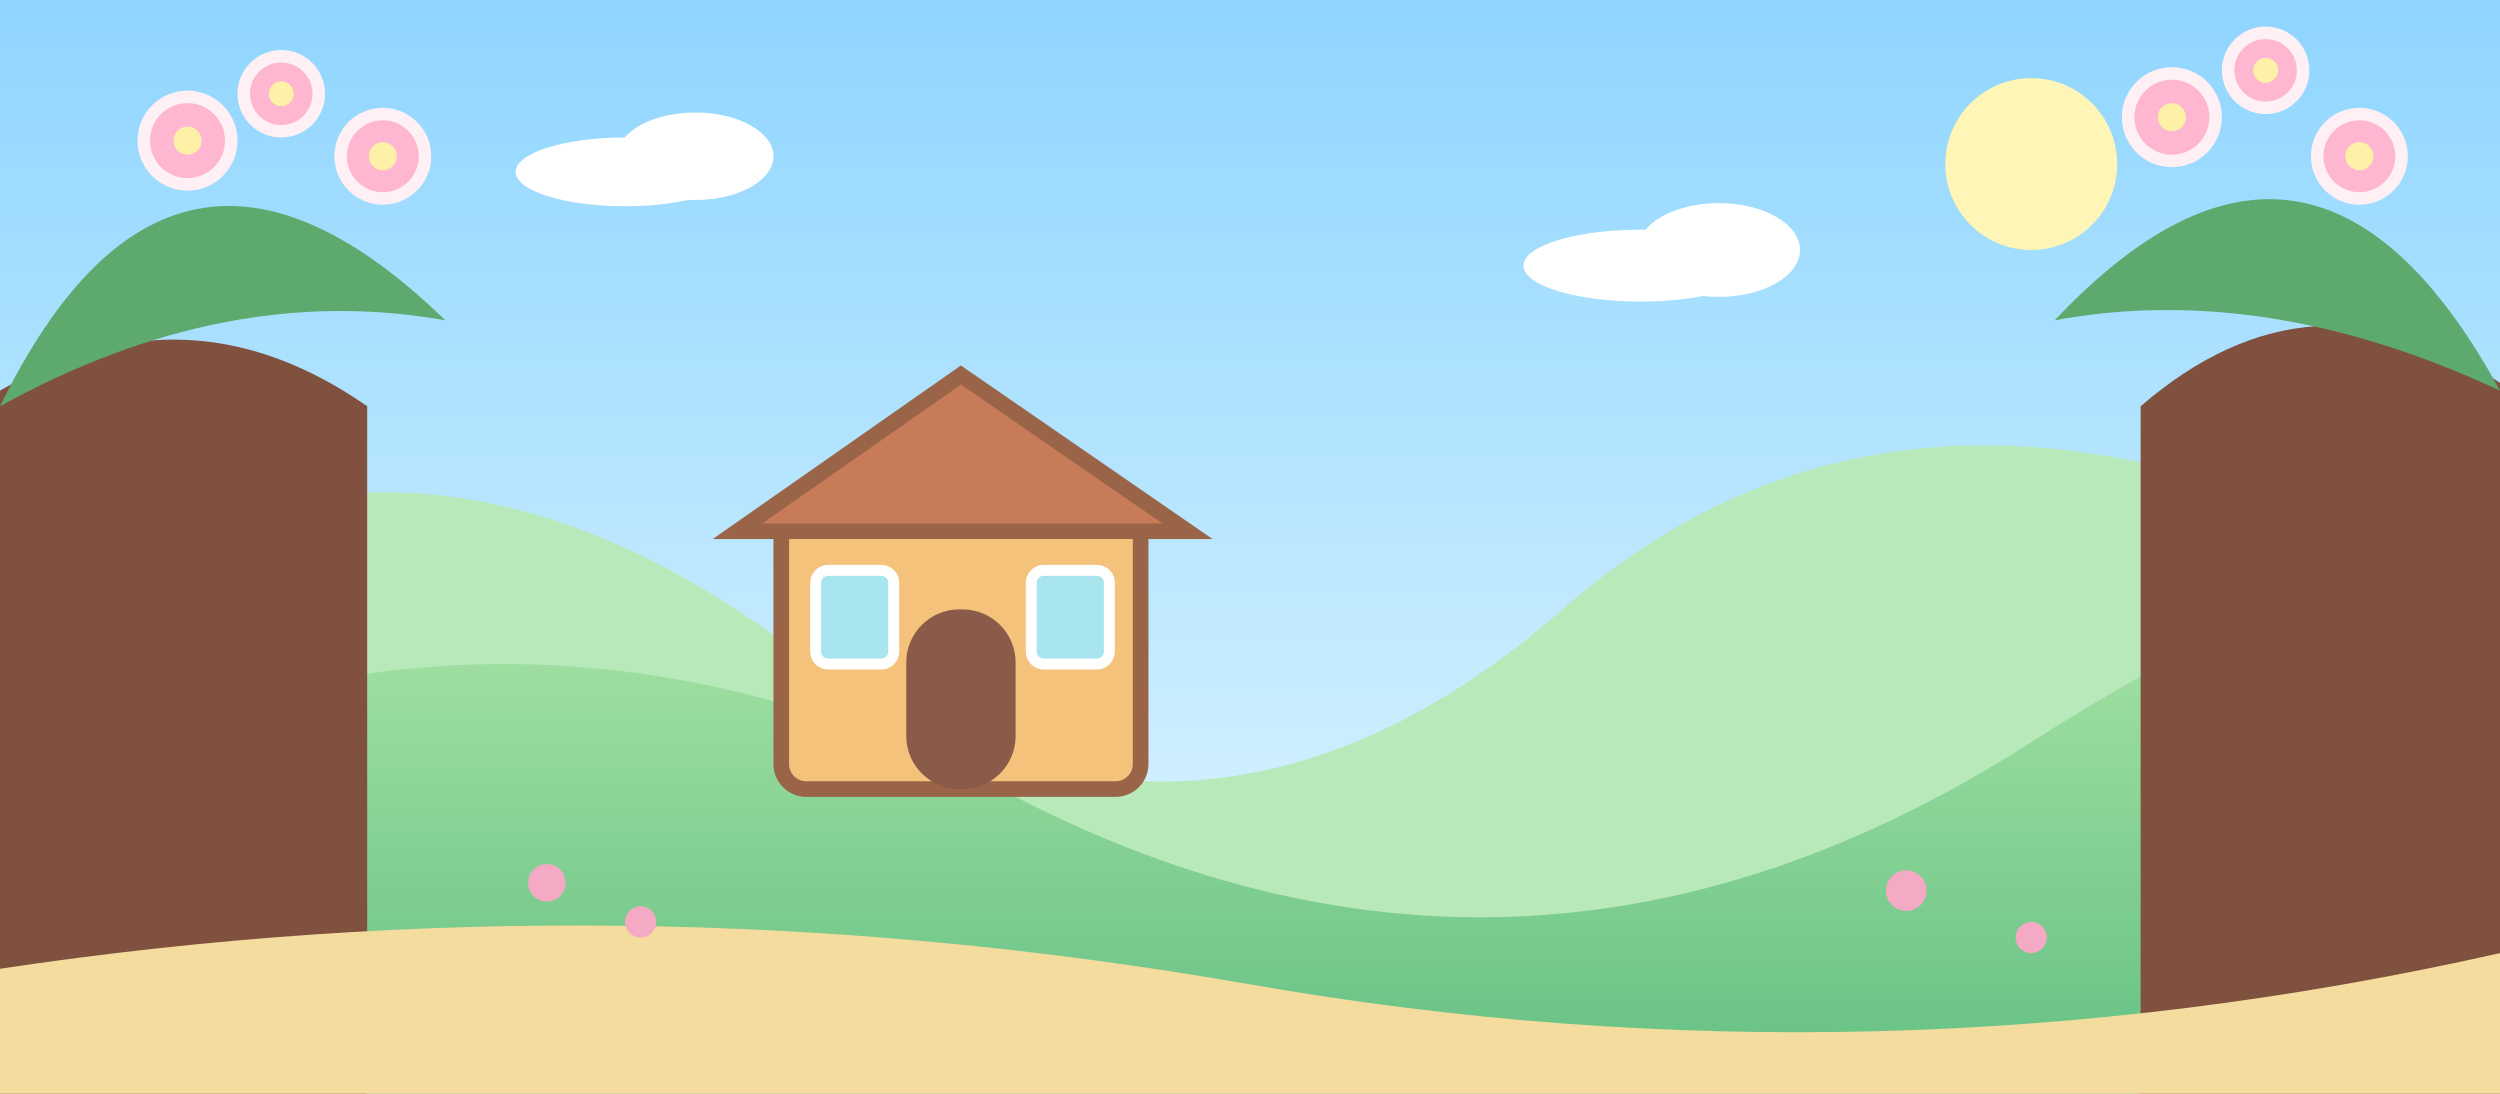
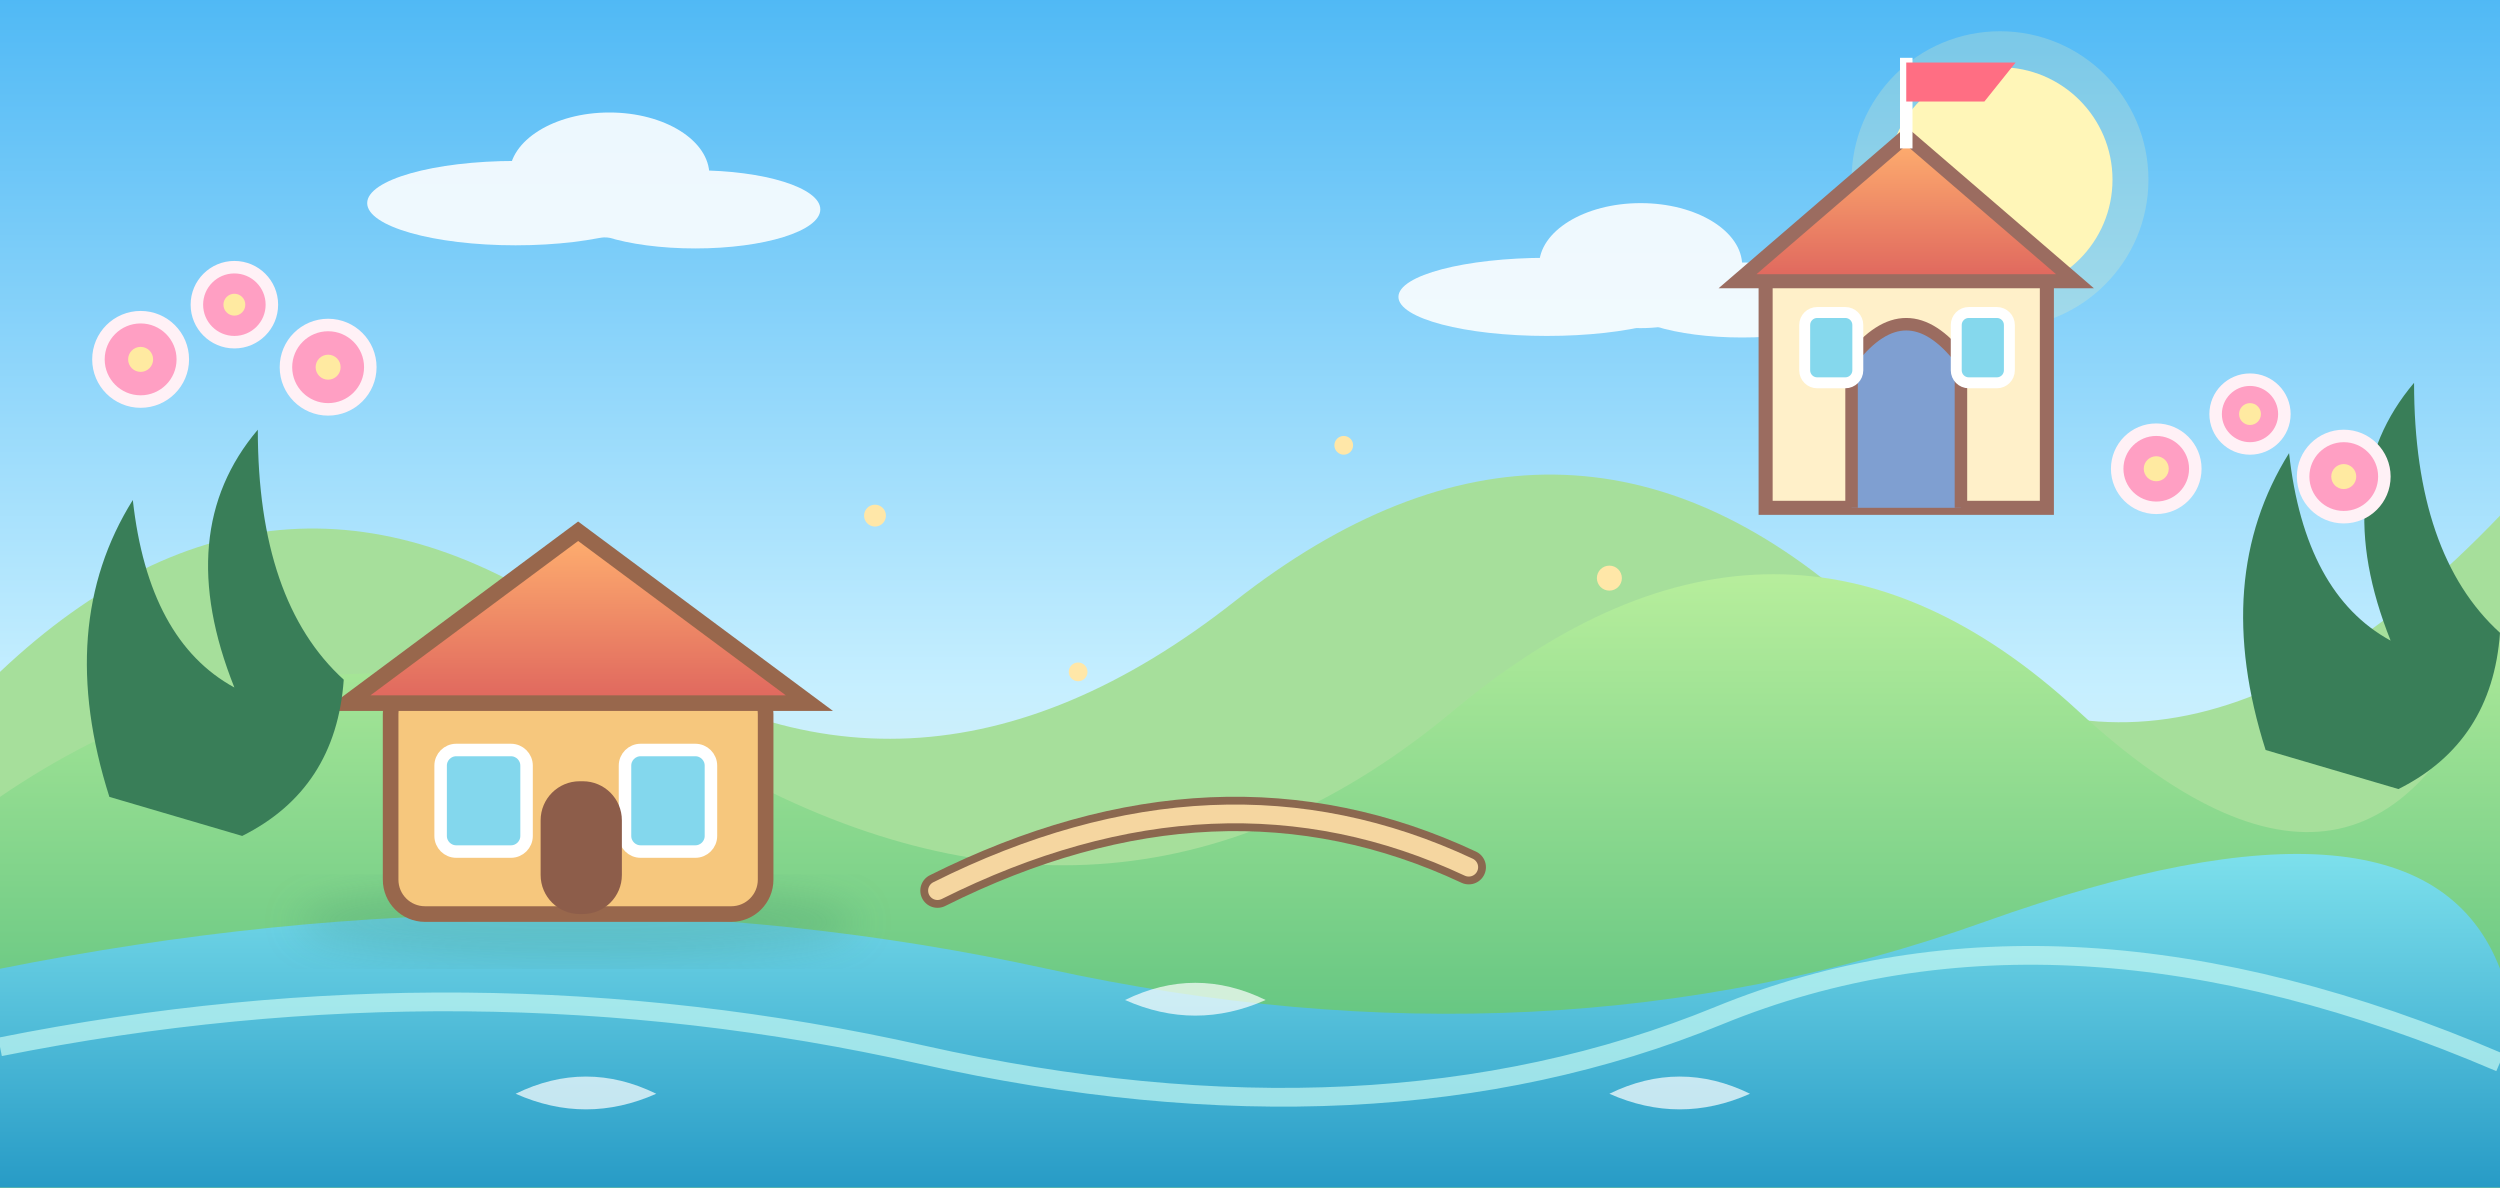
- <svg xmlns="http://www.w3.org/2000/svg" viewBox="0 0 1600 700">
+ <svg xmlns="http://www.w3.org/2000/svg" viewBox="0 0 1600 760">
  <defs>
    <linearGradient id="sky" x2="0" y2="1">
-       <stop stop-color="#8fd5ff" />
-       <stop offset="1" stop-color="#e7f9ff" />
+       <stop stop-color="#50b9f5" />
+       <stop offset=".58" stop-color="#c6efff" />
+       <stop offset="1" stop-color="#fff0d8" />
    </linearGradient>
    <linearGradient id="hill" x2="0" y2="1">
-       <stop stop-color="#a8e4a5" />
-       <stop offset="1" stop-color="#63bf83" />
+       <stop stop-color="#b7ee9c" />
+       <stop offset="1" stop-color="#48b879" />
    </linearGradient>
+     <linearGradient id="water" x2="0" y2="1">
+       <stop stop-color="#7de0ec" />
+       <stop offset="1" stop-color="#279bc6" />
+     </linearGradient>
+     <linearGradient id="roof" x2="0" y2="1">
+       <stop stop-color="#ffb06f" />
+       <stop offset="1" stop-color="#df665e" />
+     </linearGradient>
+     <filter id="shadow">
+       <feGaussianBlur stdDeviation="12" />
+     </filter>
  </defs>
-   <rect width="1600" height="700" fill="url(#sky)" />
-   <circle cx="1300" cy="105" r="55" fill="#fff5b6" />
-   <path d="M0 410Q240 220 500 410T1000 390T1600 390V700H0Z" fill="#b7e9bb" />
-   <path d="M0 510Q320 340 650 510T1300 475T1600 490V700H0Z" fill="url(#hill)" />
-   <path d="M0 700V250Q120 180 235 260V700" fill="#80513f" />
-   <path d="M0 260Q110 35 285 205Q145 180 0 260" fill="#5da96e" />
-   <path d="M1600 700V245Q1480 165 1370 260V700" fill="#80513f" />
-   <path d="M1600 250Q1480 30 1315 205Q1450 180 1600 250" fill="#5da96e" />
-   <g fill="#ffb6d0" stroke="#fff0f5" stroke-width="8">
-     <circle cx="120" cy="90" r="28" />
-     <circle cx="180" cy="60" r="24" />
-     <circle cx="245" cy="100" r="27" />
-     <circle cx="1390" cy="75" r="28" />
-     <circle cx="1450" cy="45" r="24" />
-     <circle cx="1510" cy="100" r="27" />
+   <rect width="1600" height="760" fill="url(#sky)" />
+   <circle cx="1280" cy="115" r="72" fill="#fff6b8" />
+   <circle cx="1280" cy="115" r="95" fill="#fff6b8" opacity=".22" />
+   <g fill="#fff" opacity=".88">
+     <ellipse cx="330" cy="130" rx="95" ry="27" />
+     <ellipse cx="390" cy="112" rx="64" ry="40" />
+     <ellipse cx="445" cy="134" rx="80" ry="25" />
+     <ellipse cx="990" cy="190" rx="95" ry="25" />
+     <ellipse cx="1050" cy="170" rx="65" ry="40" />
+     <ellipse cx="1115" cy="192" rx="78" ry="24" />
  </g>
-   <g fill="#fff0a8">
-     <circle cx="120" cy="90" r="9" />
-     <circle cx="180" cy="60" r="8" />
-     <circle cx="245" cy="100" r="9" />
-     <circle cx="1390" cy="75" r="9" />
-     <circle cx="1450" cy="45" r="8" />
-     <circle cx="1510" cy="100" r="9" />
+   <path d="M0 430Q180 260 380 405T790 385T1190 390T1600 330V760H0Z" fill="#a6df9b" />
+   <path d="M0 510Q220 360 470 495T930 455T1330 455T1600 410V760H0Z" fill="url(#hill)" />
+   <path d="M0 620Q350 550 670 620T1270 590T1600 620V760H0Z" fill="url(#water)" />
+   <path d="M0 670Q300 610 590 675T1100 650T1600 680" fill="none" stroke="#c4f8f2" stroke-width="12" opacity=".7" />
+   <g transform="translate(1130 95)">
+     <path d="M0 230V80L90 0 180 80V230Z" fill="#fff0c9" stroke="#9b6c60" stroke-width="9" />
+     <path d="M-18 85 90 -8 198 85Z" fill="url(#roof)" stroke="#9b6c60" stroke-width="9" />
+     <path d="M55 230V135Q90 90 125 135V230" fill="#7f9fd1" stroke="#9b6c60" stroke-width="8" />
+     <rect x="25" y="105" width="34" height="45" rx="8" fill="#85d8ed" stroke="#fff" stroke-width="7" />
+     <rect x="122" y="105" width="34" height="45" rx="8" fill="#85d8ed" stroke="#fff" stroke-width="7" />
+     <path d="M90 0V-58" stroke="#fff" stroke-width="8" />
+     <path d="M90 -55h70l-20 25H90Z" fill="#ff6e83" />
  </g>
-   <g transform="translate(500 240)">
-     <rect x="0" y="90" width="230" height="175" rx="16" fill="#f4c27b" stroke="#996447" stroke-width="10" />
-     <path d="M-28 100L115 0 260 100Z" fill="#c77b58" stroke="#996447" stroke-width="10" />
-     <rect x="80" y="150" width="70" height="115" rx="34" fill="#8a5b49" />
-     <rect x="22" y="125" width="50" height="60" rx="8" fill="#a8e5ef" stroke="#fff" stroke-width="7" />
-     <rect x="160" y="125" width="50" height="60" rx="8" fill="#a8e5ef" stroke="#fff" stroke-width="7" />
+   <g transform="translate(250 340)">
+     <ellipse cx="120" cy="250" rx="180" ry="25" fill="#337f61" opacity=".2" filter="url(#shadow)" />
+     <rect x="0" y="95" width="240" height="150" rx="22" fill="#f6c77d" stroke="#98674c" stroke-width="10" />
+     <path d="M-28 110 120 0 268 110Z" fill="url(#roof)" stroke="#98674c" stroke-width="10" />
+     <rect x="32" y="140" width="55" height="65" rx="10" fill="#83d7ed" stroke="#fff" stroke-width="8" />
+     <rect x="150" y="140" width="55" height="65" rx="10" fill="#83d7ed" stroke="#fff" stroke-width="8" />
+     <rect x="96" y="160" width="52" height="85" rx="25" fill="#8d5d4a" />
  </g>
-   <path d="M0 620Q400 560 800 630T1600 610V700H0Z" fill="#f3dc9e" />
-   <g fill="#fff">
-     <ellipse cx="400" cy="110" rx="70" ry="22" />
-     <ellipse cx="445" cy="100" rx="50" ry="28" />
-     <ellipse cx="1050" cy="170" rx="75" ry="23" />
-     <ellipse cx="1100" cy="160" rx="52" ry="30" />
+   <g fill="#397e58">
+     <path d="M70 510q-35-110 15-190 10 90 65 120-40-100 15-165 0 110 55 160-5 70-65 100Z" />
+     <path d="M1450 480q-35-110 15-190 10 90 65 120-40-100 15-165 0 110 55 160-5 70-65 100Z" />
  </g>
-   <g fill="#f4a9c4">
-     <circle cx="350" cy="565" r="12" />
-     <circle cx="410" cy="590" r="10" />
-     <circle cx="1220" cy="570" r="13" />
-     <circle cx="1300" cy="600" r="10" />
+   <g fill="#ff9fc3" stroke="#fff1f6" stroke-width="8">
+     <circle cx="90" cy="230" r="27" />
+     <circle cx="150" cy="195" r="24" />
+     <circle cx="210" cy="235" r="27" />
+     <circle cx="1380" cy="300" r="25" />
+     <circle cx="1440" cy="265" r="22" />
+     <circle cx="1500" cy="305" r="26" />
+   </g>
+   <g fill="#ffeaa1">
+     <circle cx="90" cy="230" r="8" />
+     <circle cx="150" cy="195" r="7" />
+     <circle cx="210" cy="235" r="8" />
+     <circle cx="1380" cy="300" r="8" />
+     <circle cx="1440" cy="265" r="7" />
+     <circle cx="1500" cy="305" r="8" />
+   </g>
+   <path d="M600 570Q780 480 940 555" fill="none" stroke="#8b684f" stroke-width="22" stroke-linecap="round" />
+   <path d="M600 570Q780 480 940 555" fill="none" stroke="#f5d6a0" stroke-width="12" stroke-linecap="round" />
+   <g fill="#fff" opacity=".7">
+     <path d="M720 640q45-22 90 0-45 20-90 0" />
+     <path d="M1030 700q45-22 90 0-45 20-90 0" />
+     <path d="M330 700q45-22 90 0-45 20-90 0" />
+   </g>
+   <g fill="#ffe7a8">
+     <circle cx="560" cy="330" r="7" />
+     <circle cx="860" cy="285" r="6" />
+     <circle cx="1030" cy="370" r="8" />
+     <circle cx="690" cy="430" r="6" />
  </g>
</svg>
